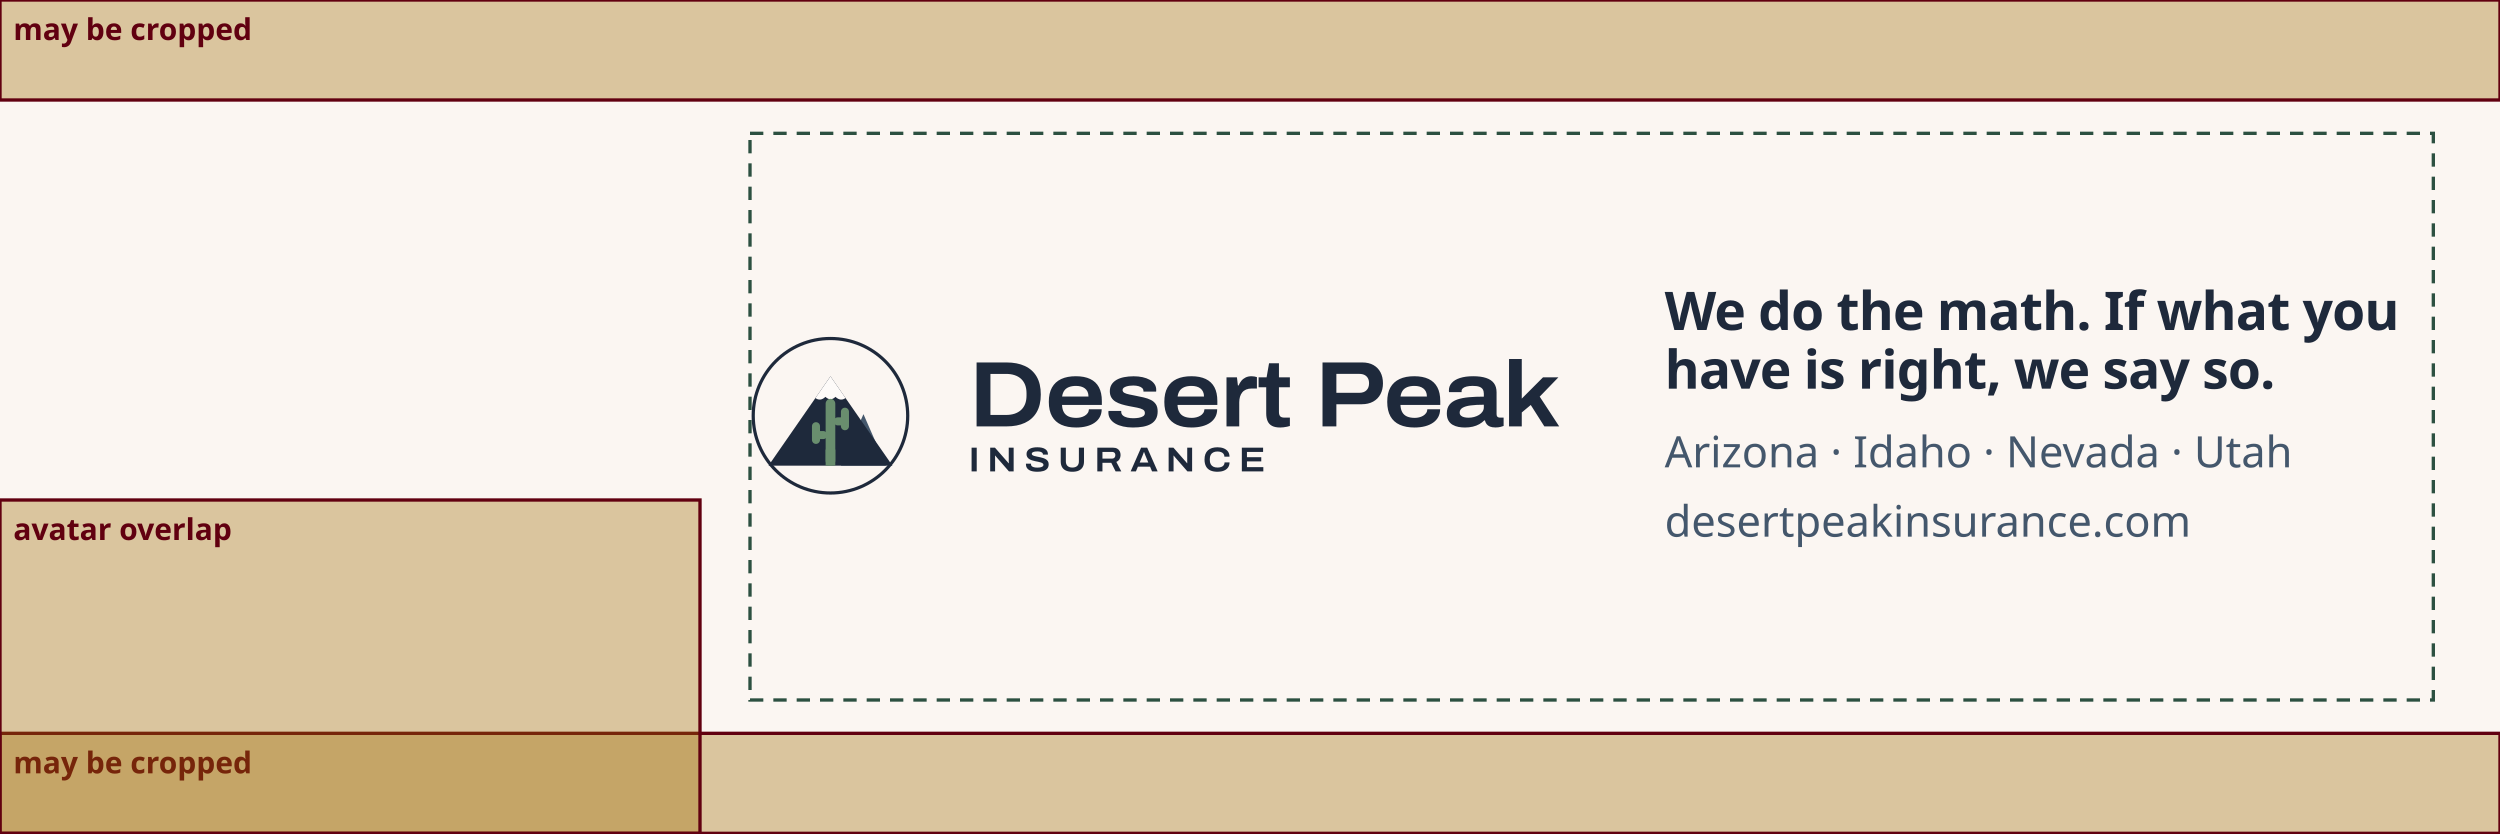
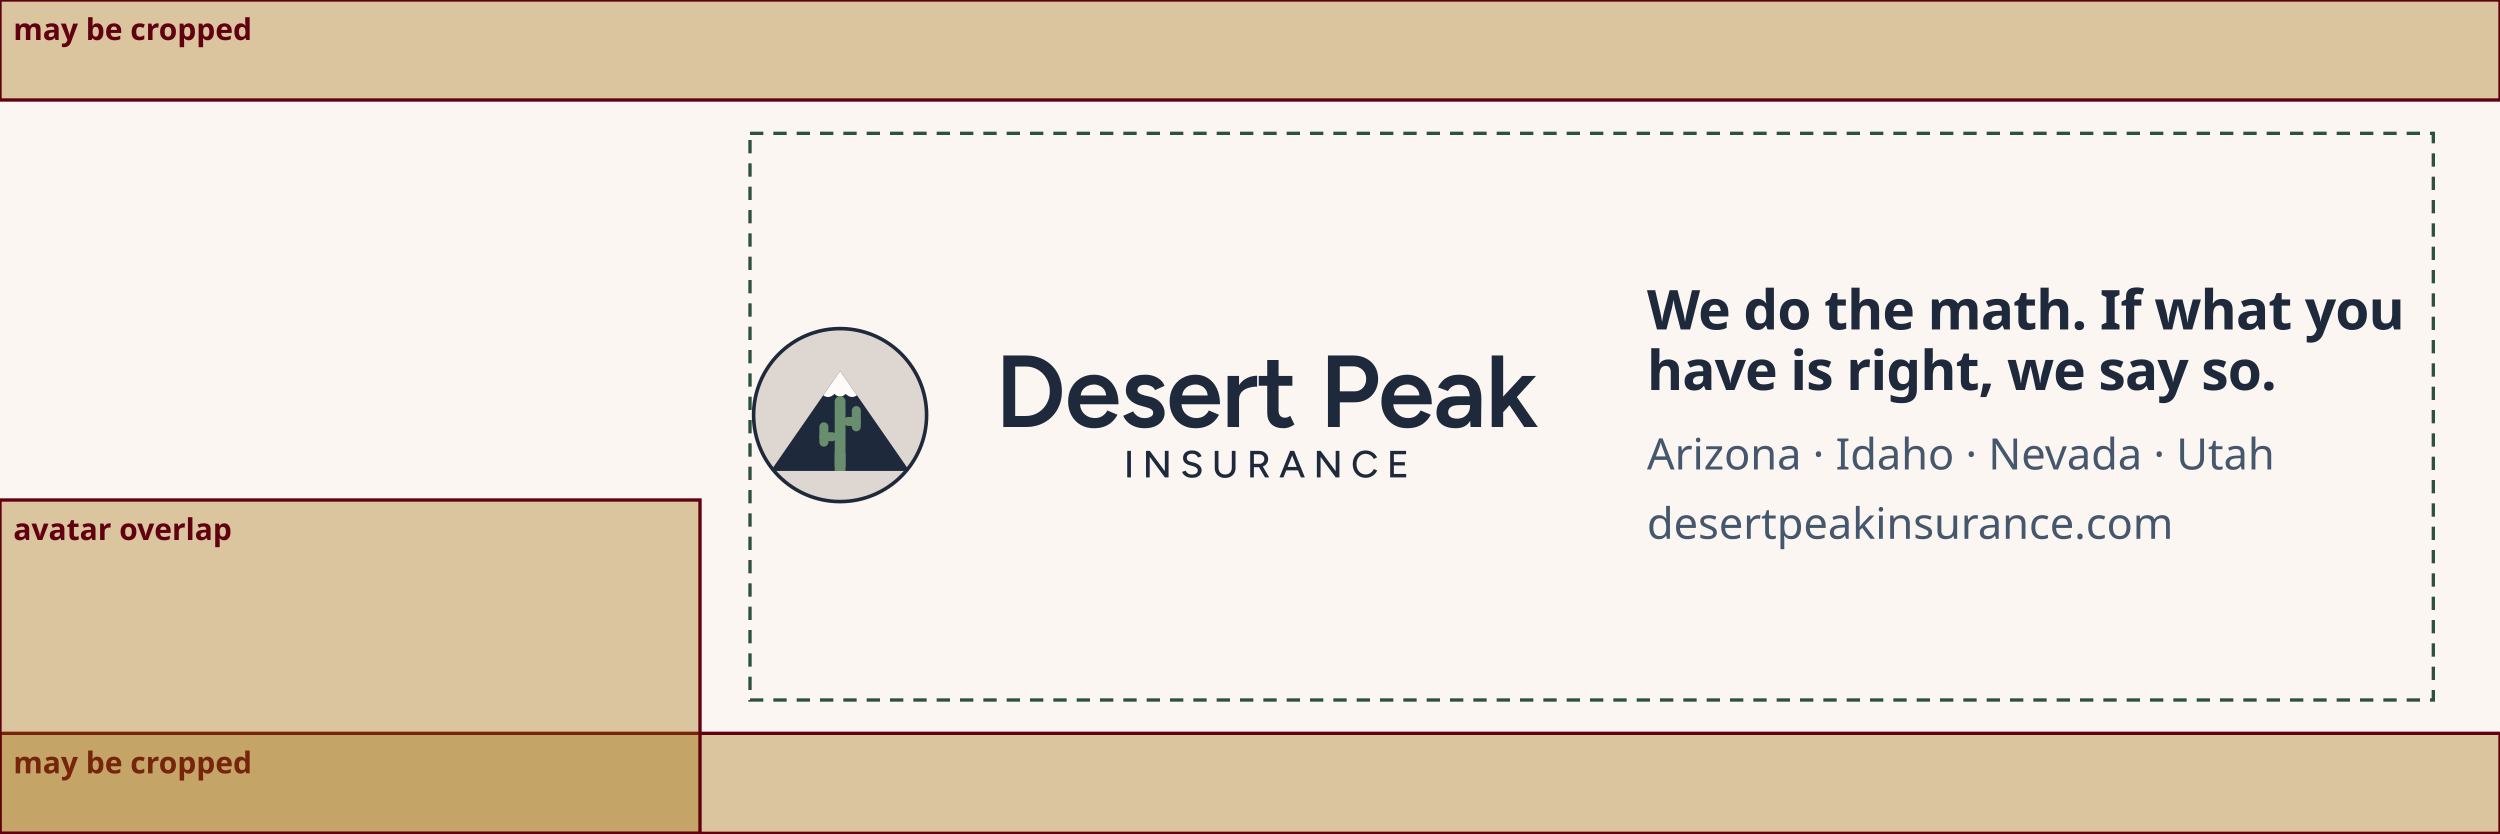
<svg xmlns="http://www.w3.org/2000/svg" viewBox="0 0 1500 500" width="1500" height="500" role="img" aria-labelledby="t">
  <style>@font-face{font-family:"Archivo";src:url("../../../../fonts/archivo-variable.woff2") format("woff2");font-weight:100 900;font-stretch:62% 125%;font-style:normal;font-display:block}
@font-face{font-family:"Archivo";src:url("../../../../fonts/archivo-italic-variable.woff2") format("woff2");font-weight:100 900;font-stretch:62% 125%;font-style:italic;font-display:block}
@font-face{font-family:"Source Serif 4";src:url("../../../../fonts/source-serif-4-variable.woff2") format("woff2");font-weight:200 900;font-style:normal;font-display:block}
@font-face{font-family:"Source Serif 4";src:url("../../../../fonts/source-serif-4-italic-variable.woff2") format("woff2");font-weight:200 900;font-style:italic;font-display:block}</style>
  <rect width="1500" height="500" fill="#FBF6F2" />
-   <g data-logo="daniel/logo-horizontal.svg" transform="translate(450 201.17) scale(1.42)">
+   <g data-logo="daniel/logo-horizontal.svg" transform="translate(450 195) scale(1.59)">
    <g transform="scale(.17)">
+       <circle cx="200" cy="200" r="192" fill="#ded6d0" />
+       <clipPath id="dpc">
+         <circle cx="200" cy="200" r="192" />
+       </clipPath>
+       <g clip-path="url(#dpc)">
+         <path fill="#1e293b" d="m200 102 154 222H46z" />
+         <path fill="#fefbf9" d="m200 102 37.46 54q-12.49 9-24.97-3-12.49 12-24.98 0-12.48 12-24.97 3Z" />
+         <g fill="#698e6e">
+           <rect width="24" height="166" x="188" y="158" rx="12" />
+           <path d="M188 284h24v40h-24z" />
+           <rect width="20" height="56" x="226" y="180" rx="10" />
+           <rect width="38" height="20" x="208" y="204" rx="10" />
+           <rect width="20" height="54" x="154" y="216" rx="10" />
+           <rect width="38" height="20" x="154" y="238" rx="10" />
+         </g>
+       </g>
      <circle cx="200" cy="200" r="192" fill="none" stroke="#1e293b" stroke-width="8" />
-       <path fill="#44576c" d="m282 196 56 128H226z" />
-       <path fill="#1e293b" d="m200 102 154 222H46z" />
-       <path fill="#fefbf9" d="m200 102 37.46 54q-12.49 9-24.97-3-12.49 12-24.98 0-12.48 12-24.97 3Z" />
-       <g fill="#698e6e">
-         <rect width="24" height="166" x="188" y="158" rx="12" />
-         <path d="M188 284h24v40h-24z" />
-         <rect width="20" height="56" x="226" y="180" rx="10" />
-         <rect width="38" height="20" x="208" y="204" rx="10" />
-         <rect width="20" height="54" x="154" y="216" rx="10" />
-         <rect width="38" height="20" x="154" y="238" rx="10" />
-       </g>
    </g>
-     <path fill="#1e293b" d="M95.74 38.5V11.48h12.64q4.53 0 7.77 1.5t4.98 4.5q1.74 2.99 1.74 7.52 0 4.49-1.74 7.49T116.15 37t-7.77 1.5Zm5.85-4.84h6.62q1.97 0 3.57-.52 1.59-.53 2.72-1.55t1.74-2.56q.6-1.54.6-3.57v-.93q0-2.05-.6-3.59-.61-1.53-1.74-2.56-1.13-1.02-2.72-1.54t-3.57-.52h-6.62Zm36.23 5.31q-3.69 0-6.27-1.16t-3.93-3.56-1.36-6.1 1.34-6.09 3.9-3.58 6.19-1.18q3.59 0 6.04 1.16t3.69 3.48 1.25 5.85v1.63h-16.83q.09 1.88.78 3.1t2.02 1.8 3.26.58q.91 0 1.83-.22t1.68-.66q.77-.44 1.26-1.13t.54-1.62h5.39q0 1.79-.76 3.22t-2.19 2.43q-1.42 1-3.41 1.52-1.98.53-4.42.53m-5.94-13.08h11.14q0-1.19-.39-2.03-.4-.85-1.11-1.4t-1.67-.81-2.09-.26q-1.74 0-3.01.5t-1.97 1.5-.9 2.5m29.92 13.08q-2.25 0-4.15-.43t-3.29-1.23q-1.39-.81-2.16-2-.77-1.18-.77-2.72 0-.19.02-.34l.04-.28h5.38l-.01.16-.01.18q.02 1 .73 1.6.72.61 1.87.87 1.16.27 2.46.27 1.22 0 2.35-.19t1.86-.66.73-1.35q0-1-.87-1.48-.87-.49-2.4-.79t-3.48-.66q-1.58-.31-3.03-.74t-2.58-1.11-1.79-1.76-.66-2.67q0-1.65.74-2.83t2.07-1.96 3.18-1.15 4.06-.38q2.05 0 3.78.38t3.02 1.11 2.03 1.82.72 2.44l-.01.42-.03.3h-5.35v-.23q0-.78-.57-1.29t-1.52-.77-2.21-.27q-.68 0-1.47.09t-1.48.31-1.13.58-.44.91q0 .79.77 1.21t2.05.67l2.76.56q1.7.33 3.35.71t2.98 1.03 2.12 1.8.79 3.07q0 1.89-.74 3.2-.75 1.31-2.13 2.1t-3.31 1.15q-1.92.35-4.27.35m24.82 0q-3.68 0-6.26-1.16t-3.94-3.56q-1.35-2.4-1.35-6.1t1.33-6.09q1.34-2.4 3.9-3.58t6.2-1.18q3.59 0 6.04 1.16t3.69 3.48 1.24 5.85v1.63h-16.83q.09 1.88.79 3.1.69 1.23 2.02 1.8 1.32.58 3.26.58.9 0 1.82-.22t1.69-.66 1.26-1.13.54-1.62h5.38q0 1.79-.76 3.22t-2.18 2.43-3.41 1.52-4.43.53m-5.94-13.08h11.15q0-1.19-.4-2.03-.4-.85-1.11-1.4t-1.67-.81-2.09-.26q-1.74 0-3 .5-1.27.5-1.98 1.5-.7 1-.9 2.5m20.66 12.61V17.77h4.41l.41 3.44h.3q.43-1.06 1.14-1.95t1.79-1.42 2.48-.54q.68 0 1.29.11.62.11 1.03.27v4.81h-2.16q-1.38 0-2.38.42T208 24.12t-.96 1.85-.32 2.33v10.2Zm22.69.47q-2.13 0-3.43-.68t-1.89-2.02-.59-3.26V21.96h-3.22v-4.19h3.38l1.04-5.95h4.18v5.95h4.62v4.19h-4.62v10.45q0 1.16.49 1.77t1.86.61h2.27v3.53q-.48.17-1.21.32t-1.49.24-1.39.09m17.88-.47V11.48h16.76q2.8 0 4.75 1.1 1.96 1.11 2.99 3.08t1.04 4.62q0 2.62-1.06 4.62-1.07 2.01-3.08 3.12t-4.84 1.12h-10.71v9.36Zm5.85-14.19h9.66q1.98 0 3.06-1.07 1.09-1.06 1.09-2.94 0-1.27-.48-2.15-.48-.89-1.39-1.36-.92-.48-2.28-.48h-9.66Zm33.05 14.66q-3.69 0-6.27-1.16t-3.93-3.56-1.36-6.1 1.34-6.09 3.9-3.58 6.19-1.18q3.59 0 6.04 1.16t3.69 3.48q1.25 2.32 1.25 5.85v1.63h-16.83q.09 1.88.78 3.1t2.02 1.8 3.26.58q.91 0 1.83-.22t1.68-.66 1.26-1.13.54-1.62h5.39q0 1.79-.76 3.22t-2.19 2.43-3.41 1.52-4.42.53m-5.94-13.08h11.14q0-1.19-.39-2.03-.4-.85-1.11-1.4t-1.67-.81-2.09-.26q-1.74 0-3.01.5t-1.97 1.5-.9 2.5m27.24 13.08q-1.38 0-2.75-.25-1.36-.26-2.48-.9-1.12-.65-1.78-1.82-.67-1.16-.67-2.99 0-2.32 1.15-3.73t3.26-2.14q2.1-.72 4.96-.97 2.87-.25 6.27-.25v-1.24q0-1.1-.46-1.84-.46-.73-1.47-1.1-1.01-.36-2.77-.36-1.53 0-2.58.28-1.06.28-1.59.77-.52.48-.52 1.12v.48h-5.31q-.04-.18-.05-.35l-.01-.4q0-1.82 1.21-3.16 1.21-1.35 3.5-2.08 2.29-.74 5.54-.74t5.45.73q2.2.72 3.32 2.21 1.12 1.5 1.12 3.85v9.24q0 .73.36 1.09t.99.37h1.63v3.52q-.41.17-1.33.41-.91.23-2.12.23-1.4 0-2.32-.37-.91-.38-1.42-1.06t-.71-1.56h-.27q-.89.91-2.11 1.6t-2.73 1.05-3.31.36m1.53-4.14q1.17 0 2.31-.3 1.14-.31 2.07-.87t1.49-1.4.56-1.87v-1.05q-3.21 0-5.5.29t-3.5 1.01-1.21 2.01q0 .78.5 1.26t1.36.7 1.92.22m17.08 3.67V10.02h5.38v16.74l8.97-8.99h6.5l-7.89 8.15 8.23 12.58h-6.27l-5.74-9.05-3.8 3.16v5.89Zm-227.09 19V47.49h2.17V57.5Zm7.86 0V47.49h2.02l4.78 5.45q.13.12.31.33l.36.43.3.37h.1l-.02-.58-.01-.57v-5.43h2.07V57.5h-2l-4.8-5.5q-.25-.27-.53-.62l-.44-.53h-.09l.01.52.01.72v5.41Zm19.95.17q-.99 0-1.88-.16t-1.55-.53-1.04-.98-.38-1.52v-.12l.01-.1h2.15l-.01.12-.01.15q0 .47.33.78.32.3.93.45t1.42.15q.44 0 .82-.04.39-.04.71-.13t.56-.22q.23-.14.36-.33.13-.18.13-.42 0-.39-.3-.63-.3-.25-.81-.41t-1.15-.29l-1.31-.26q-.68-.15-1.32-.36-.64-.22-1.15-.55t-.81-.85-.3-1.24.33-1.25q.32-.54.93-.9t1.45-.54 1.88-.17q1.02 0 1.84.18t1.41.55.89.91.32 1.27v.2h-2.12v-.16q0-.37-.29-.63-.29-.27-.8-.42t-1.18-.15q-.83 0-1.37.12t-.81.35-.26.53q0 .34.29.56.3.23.81.37.51.15 1.15.27t1.32.27 1.32.36q.63.21 1.14.54t.81.84q.3.5.3 1.21 0 1.15-.61 1.86-.61.7-1.68 1.01-1.08.31-2.47.31m14.77 0q-1.61 0-2.71-.5t-1.65-1.47-.56-2.35v-5.86h2.17v5.77q0 1.27.71 1.95.72.68 2.03.68 1.32 0 2.05-.68t.72-1.95v-5.77h2.16v5.86q0 1.38-.56 2.35t-1.65 1.47-2.71.5m10.54-.17V47.49h6.62q1.09 0 1.8.41t1.06 1.11.35 1.61q0 .94-.45 1.71-.44.76-1.34 1.17l2.09 4h-2.41l-1.81-3.61h-3.74v3.61Zm2.17-5.38h4.02q.68 0 1.06-.4.37-.4.37-1.07 0-.44-.16-.74-.17-.31-.49-.47t-.78-.16h-4.02Zm11.92 5.38 4.41-10.01h2.57l4.42 10.01h-2.36l-.84-1.98h-5.13l-.84 1.98Zm3.81-3.73h3.65l-1.04-2.51-.17-.41-.22-.56-.2-.55-.15-.39h-.09l-.25.66-.27.72-.22.54Zm12.24 3.73V47.49h2.03l4.78 5.45q.13.12.31.33l.36.43.3.37h.09l-.01-.58-.01-.57v-5.43h2.07V57.5h-2l-4.8-5.5q-.25-.27-.53-.62l-.45-.53h-.08l.01.52.01.72v5.41Zm20.66.17q-1.78 0-3.01-.56t-1.86-1.72-.63-2.9q0-2.56 1.43-3.87 1.42-1.3 4.06-1.3 1.47 0 2.62.45 1.14.46 1.79 1.34t.66 2.19h-2.16q0-.71-.37-1.2t-1.02-.74-1.53-.26q-1.05 0-1.78.38-.73.37-1.1 1.08t-.37 1.74v.37q0 1.04.37 1.76.38.72 1.1 1.09t1.79.37q.91 0 1.58-.25.67-.24 1.03-.73.37-.49.37-1.19h2.1q0 1.28-.65 2.17-.64.88-1.79 1.33-1.14.45-2.63.45m10.27-.17V47.49h8.98v1.79h-6.82v2.23h6.05v1.78h-6.05v2.42h6.92v1.79Z" data-logo="wordmark.svg" />
+     <path fill="#1e293b" d="M95.59 38.5v-27h8.49q3.97 0 7.04 1.72 3.06 1.71 4.82 4.76 1.75 3.05 1.75 7.02 0 3.93-1.75 6.98-1.76 3.05-4.82 4.78t-7.04 1.74Zm4.48-4.17h4.01q1.89 0 3.55-.71 1.65-.71 2.89-1.99 1.23-1.27 1.93-2.97.69-1.69.69-3.66t-.69-3.66q-.7-1.7-1.93-2.97-1.24-1.28-2.89-1.99t-3.55-.71h-4.01Zm29.66 4.63q-2.82 0-5-1.29t-3.43-3.57q-1.25-2.27-1.25-5.24t1.27-5.25 3.49-3.57 5.07-1.29q2.59 0 4.67 1.33t3.3 3.84 1.21 5.98h-14.54q.19 2.43 1.79 3.82t3.8 1.39q1.78 0 2.93-.8 1.16-.79 1.82-2.06l3.82 1.62q-.81 1.54-2.07 2.7t-2.97 1.78-3.91.61m-4.94-12.38h9.6q-.11-1.39-.81-2.29-.69-.91-1.69-1.37-1.01-.47-2.12-.47-1.08 0-2.18.45-1.1.44-1.87 1.37-.78.92-.93 2.31m24.15 12.38q-1.93 0-3.55-.58-1.62-.57-2.78-1.63-1.16-1.07-1.77-2.49l3.74-1.66q.58 1.08 1.71 1.81 1.14.73 2.53.73 1.5 0 2.41-.52t.91-1.44q0-.89-.7-1.37-.69-.48-1.96-.79l-1.82-.5q-2.74-.7-4.28-2.22t-1.54-3.49q0-2.9 1.87-4.48t5.38-1.58q1.77 0 3.26.52t2.56 1.47 1.51 2.22l-3.59 1.62q-.38-.97-1.46-1.49t-2.4-.52-2.04.56-.73 1.56q0 .58.65 1.06.66.48 1.89.79l2.28.54q1.89.47 3.08 1.45t1.78 2.2.58 2.45q0 1.73-.99 3.04-.98 1.32-2.68 2.03-1.69.71-3.85.71m19.09 0q-2.82 0-5-1.29t-3.43-3.57q-1.25-2.27-1.25-5.24t1.27-5.25 3.49-3.57 5.07-1.29q2.59 0 4.67 1.33t3.3 3.84q1.21 2.51 1.21 5.98h-14.54q.19 2.43 1.8 3.82 1.6 1.39 3.79 1.39 1.78 0 2.94-.8 1.15-.79 1.81-2.06l3.82 1.62q-.81 1.54-2.07 2.7t-2.97 1.78-3.91.61m-4.94-12.38h9.61q-.12-1.39-.81-2.29t-1.7-1.37-2.12-.47q-1.08 0-2.18.45-1.1.44-1.87 1.37-.77.92-.93 2.31m17.13 11.92V19.21h4.32v3.51q1.15-1.81 3.01-2.7 1.85-.88 3.81-.88v4.12q-1.77 0-3.33.49-1.56.48-2.53 1.56t-.96 2.85V38.5Zm21.21.46q-3.05 0-4.65-1.52t-1.6-4.38V22.92h-3.2v-3.71h3.2V13.2h4.28v6.01h5.21v3.71h-5.21v9.33q0 1.35.64 2.05t1.87.69q.39 0 .85-.15.46-.16 1.04-.58l1.58 3.28q-1 .69-2 1.06-1.01.36-2.01.36m16.66-.46v-27h9.53q2.78 0 4.9 1.12t3.32 3.1q1.19 1.99 1.19 4.61 0 2.55-1.12 4.55-1.11 2.01-3.1 3.15t-4.61 1.14h-5.63v9.33Zm4.48-13.46h5.55q1.93 0 3.17-1.31 1.23-1.31 1.23-3.4 0-2.12-1.39-3.43t-3.59-1.31h-4.97Zm25.38 13.92q-2.82 0-5-1.29t-3.43-3.57q-1.25-2.27-1.25-5.24t1.27-5.25 3.49-3.57 5.07-1.29q2.59 0 4.67 1.33t3.3 3.84 1.21 5.98h-14.54q.19 2.43 1.8 3.82 1.6 1.39 3.79 1.39 1.78 0 2.94-.8 1.15-.79 1.81-2.06l3.82 1.62q-.81 1.54-2.07 2.7t-2.97 1.78-3.91.61m-4.94-12.38h9.61q-.12-1.39-.81-2.29t-1.7-1.37-2.12-.47q-1.08 0-2.18.45-1.1.44-1.87 1.37-.77.92-.93 2.31m23.34 12.38q-3.47 0-5.38-1.54t-1.91-4.36q0-3.01 2.02-4.59t5.65-1.58h4.9q-.23-2.12-1.19-3.24-.97-1.12-2.86-1.12-1.39 0-2.43.58t-1.77 1.81l-3.78-1.39q.61-1.27 1.64-2.37t2.58-1.75q1.56-.66 3.76-.66 2.82 0 4.71 1.1t2.79 3.14q.91 2.05.91 4.94l-.12 10.57h-3.97l-.11-2.35q-.78 1.35-2.14 2.08-1.37.73-3.3.73m.54-3.62q1.42 0 2.52-.64t1.7-1.72.6-2.39v-.38h-3.59q-2.58 0-3.62.71-1.05.71-1.05 2.03 0 1.11.91 1.75t2.53.64m13 3.16v-27h4.32v15.51l7.21-7.8h5.21l-7.26 7.99 7.91 11.3h-5.13l-5.55-8.22-2.39 2.63v5.59Zm-137.54 19v-10h1.4v10Zm7.09 0v-10h1.44l5.66 7.66V47.5h1.41v10h-1.41l-5.7-7.73v7.73Zm17.43.17q-.8 0-1.45-.18-.65-.19-1.13-.51t-.8-.72q-.31-.4-.44-.85l1.36-.44q.21.59.81 1.02.6.42 1.47.44 1.06 0 1.67-.42t.61-1.12q0-.65-.53-1.05t-1.4-.63l-1.16-.3q-.69-.18-1.25-.52t-.89-.88q-.33-.52-.33-1.27 0-1.37.89-2.14t2.58-.77q.97 0 1.69.31.71.3 1.17.8.47.5.67 1.1l-1.36.46q-.24-.64-.83-1.04-.58-.39-1.44-.39-.9 0-1.42.43t-.52 1.17q0 .63.4.97t1.1.5l1.15.29q1.4.34 2.17 1.13.76.8.76 1.74 0 .81-.4 1.46t-1.2 1.03-1.95.38m12.4.04q-1.16 0-2.04-.47-.88-.48-1.36-1.35-.49-.86-.49-1.99v-6.4h1.4v6.4q0 .74.32 1.31t.89.89 1.3.31q.75 0 1.32-.31t.88-.89.32-1.31v-6.4h1.41v6.4q0 1.13-.49 1.99t-1.39 1.35q-.89.47-2.07.47m9.48-.21v-10h3.37q1 0 1.77.39.76.4 1.2 1.09t.43 1.61q0 .98-.55 1.72-.56.75-1.46 1.09l2.41 4.1h-1.58l-2.23-3.83h-1.96v3.83Zm1.4-5.11h2.1q.52 0 .92-.24t.66-.64.25-.92q0-.8-.56-1.3-.55-.5-1.44-.5h-1.93Zm9.66 5.11 4.03-10h1.5l4.03 10h-1.5l-1.08-2.67h-4.41l-1.07 2.67Zm3.06-3.93h3.44l-1.72-4.3Zm11.04 3.93v-10h1.44l5.66 7.66V47.5h1.41v10h-1.41l-5.7-7.73v7.73Zm18.46.17q-1.43 0-2.55-.66-1.11-.67-1.74-1.83t-.63-2.68q0-1.51.63-2.68.63-1.16 1.73-1.83 1.1-.66 2.53-.66.93 0 1.77.33.84.34 1.51.93.66.6 1.02 1.38l-1.26.57q-.27-.58-.74-1.01t-1.07-.67-1.23-.25q-1 0-1.79.5-.78.5-1.23 1.38t-.44 2.01q0 1.14.45 2.03t1.24 1.38 1.81.49q.66 0 1.24-.26.59-.27 1.05-.73.47-.47.75-1.07l1.26.56q-.36.81-1.01 1.44-.66.63-1.51.98t-1.79.35m9.2-.17v-10h6.01v1.29h-4.61v2.97h4.15v1.25h-4.15v3.2h4.64v1.29Z" data-logo="wordmark.svg" />
  </g>
-   <text font-family="Archivo" font-size="32" font-weight="640" fill="#1E293B" letter-spacing="-0.015em" font-stretch="112%">
-     <tspan x="998.8" y="198">We do the math. If what you</tspan>
-     <tspan x="998.8" y="233.2">have is right, we say so.</tspan>
+   <text font-family="Archivo" font-size="33" font-weight="640" fill="#1E293B" letter-spacing="-0.015em" font-stretch="112%">
+     <tspan x="988.18" y="197.68">We do the math. If what you</tspan>
+     <tspan x="988.18" y="233.98">have is right, we say so.</tspan>
  </text>
  <text font-family="Archivo" font-size="26" font-weight="500" fill="#44576C">
-     <tspan x="998.8" y="280.4">Arizona · Idaho · Nevada · Utah</tspan>
-     <tspan x="998.8" y="322">desertpeakinsurance.com</tspan>
+     <tspan x="988.18" y="281.68">Arizona · Idaho · Nevada · Utah</tspan>
+     <tspan x="988.18" y="323.28">desertpeakinsurance.com</tspan>
  </text>
  <rect x="0" y="0" width="1500" height="60" fill="#9F6C00" fill-opacity="0.35" stroke="#610010" stroke-width="2" />
  <text font-family="Archivo" font-size="18" font-weight="600" fill="#610010">
    <tspan x="8" y="24">may be cropped</tspan>
  </text>
  <rect x="0" y="440" width="1500" height="60" fill="#9F6C00" fill-opacity="0.35" stroke="#610010" stroke-width="2" />
  <text font-family="Archivo" font-size="18" font-weight="600" fill="#610010">
    <tspan x="8" y="464">may be cropped</tspan>
  </text>
  <rect x="0" y="300" width="420" height="200" fill="#9F6C00" fill-opacity="0.35" stroke="#610010" stroke-width="2" />
  <text font-family="Archivo" font-size="18" font-weight="600" fill="#610010">
    <tspan x="8" y="324">avatar overlap</tspan>
  </text>
  <rect x="450" y="80" width="1010" height="340" fill="none" stroke="#2C5041" stroke-width="2" stroke-dasharray="8 6" />
</svg>
